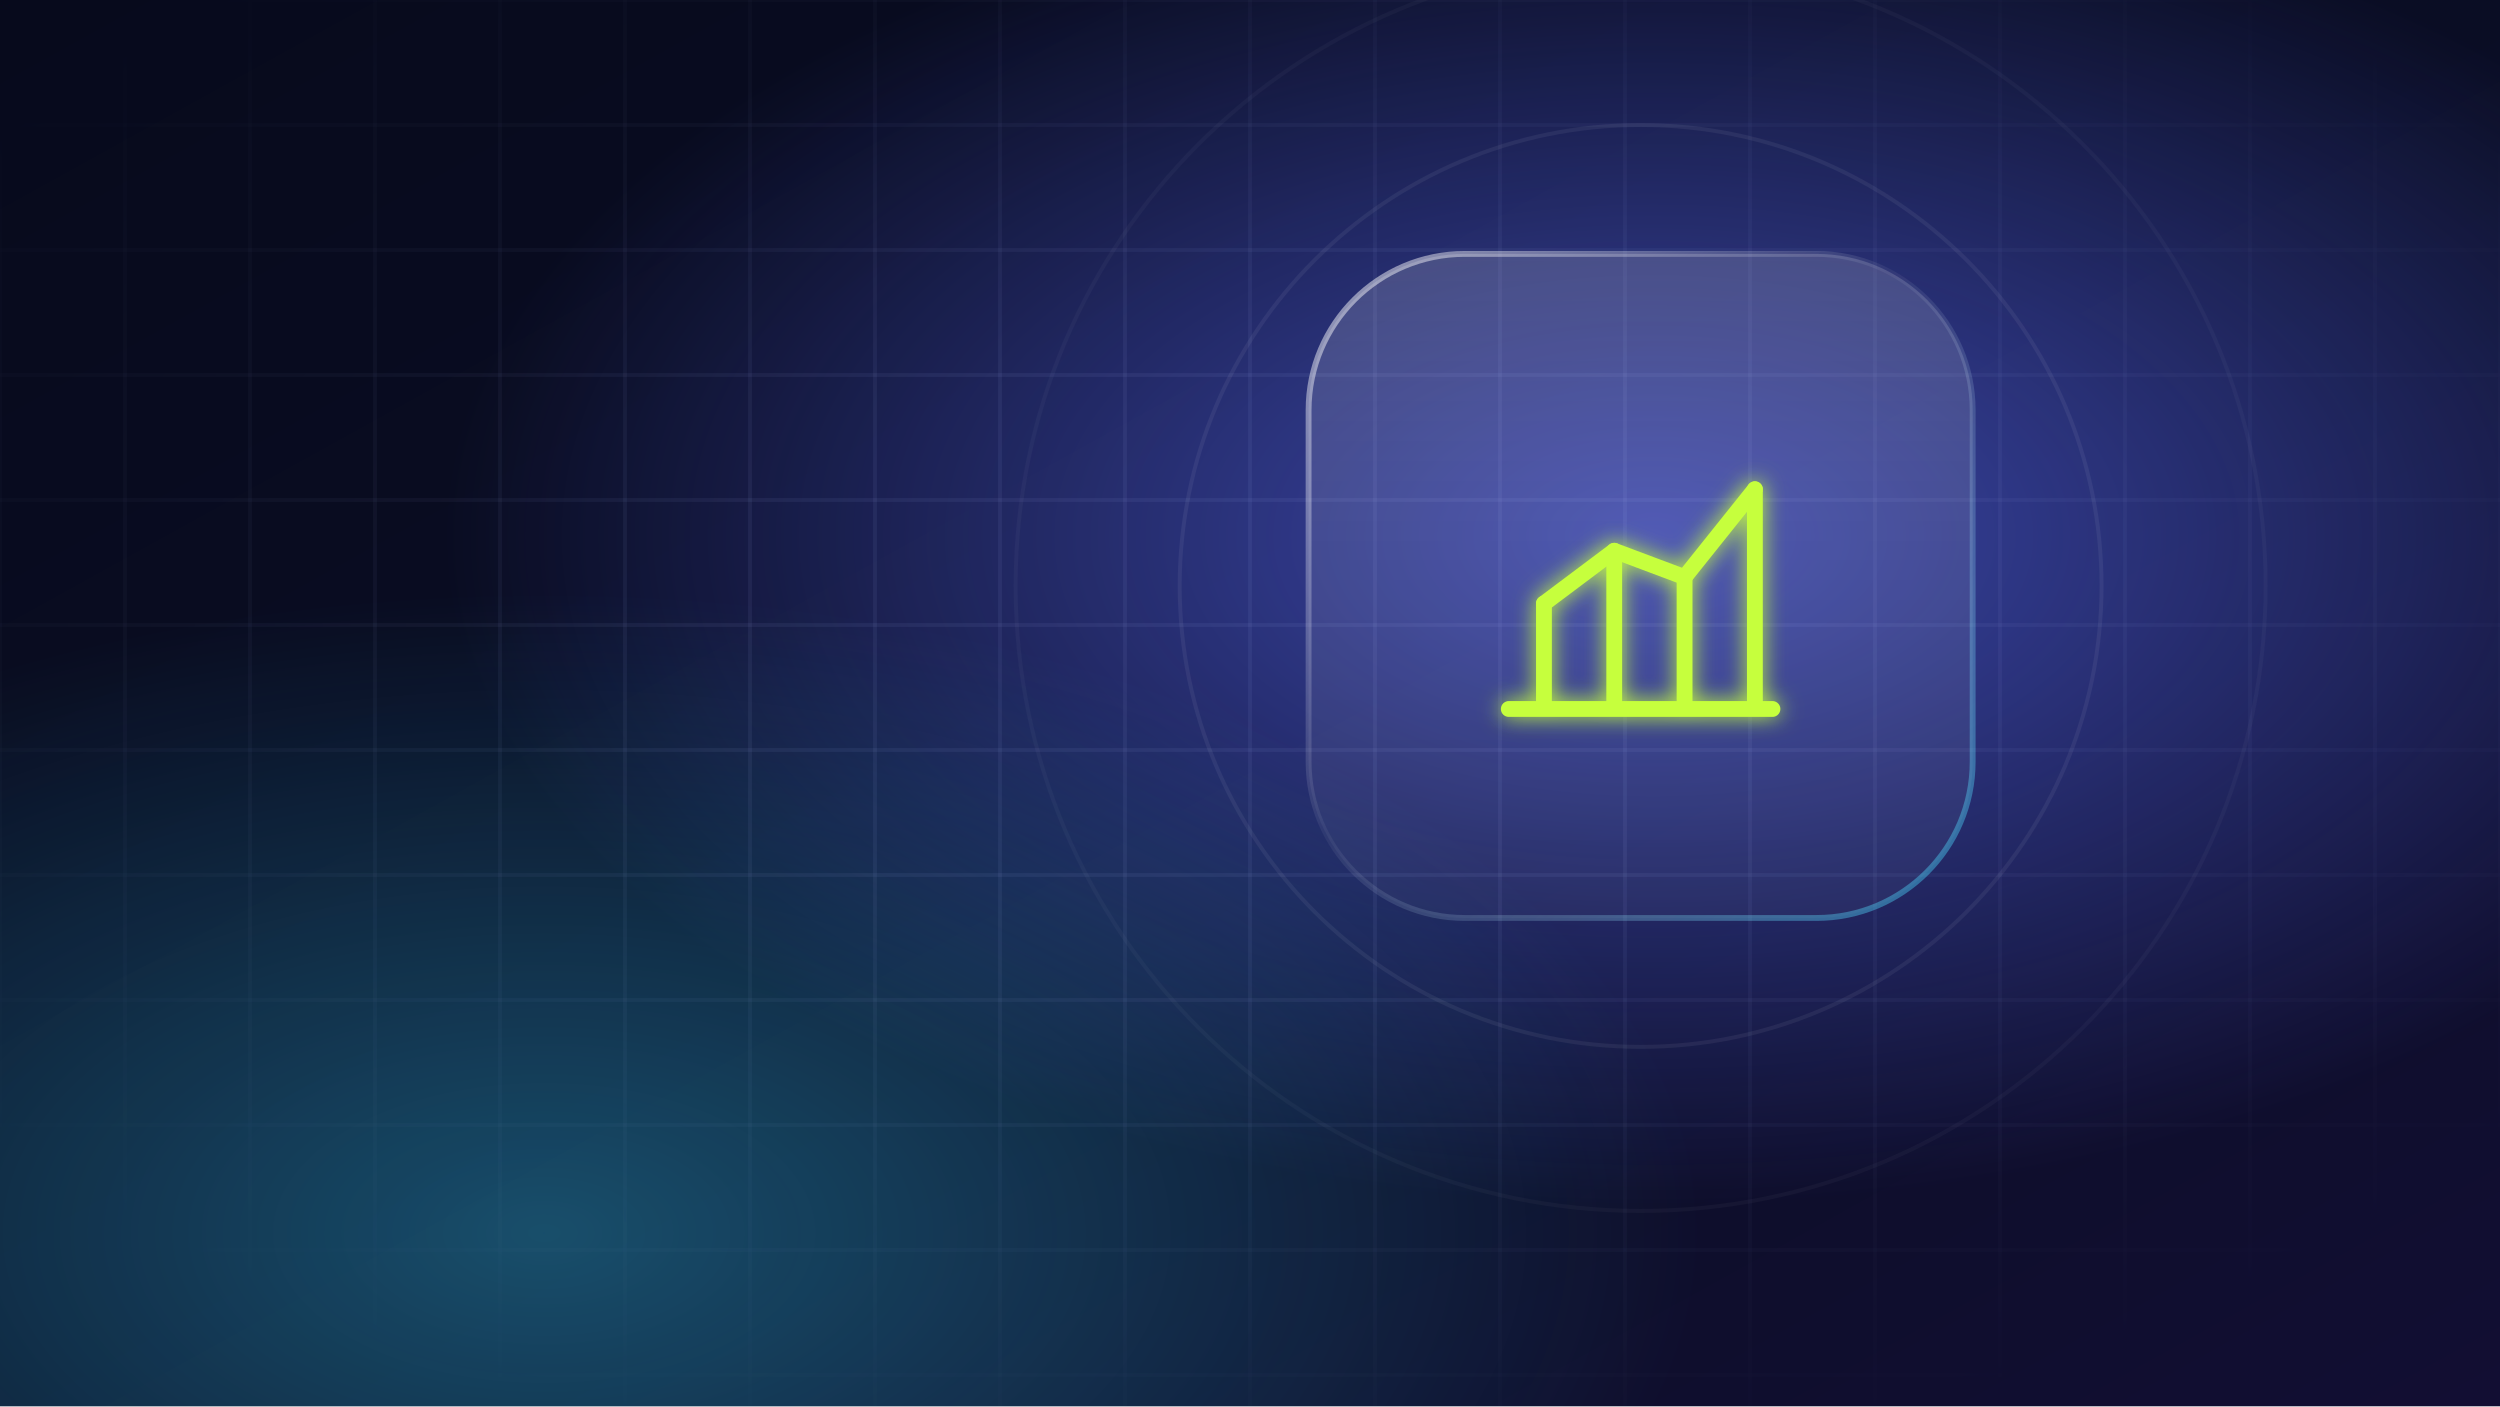
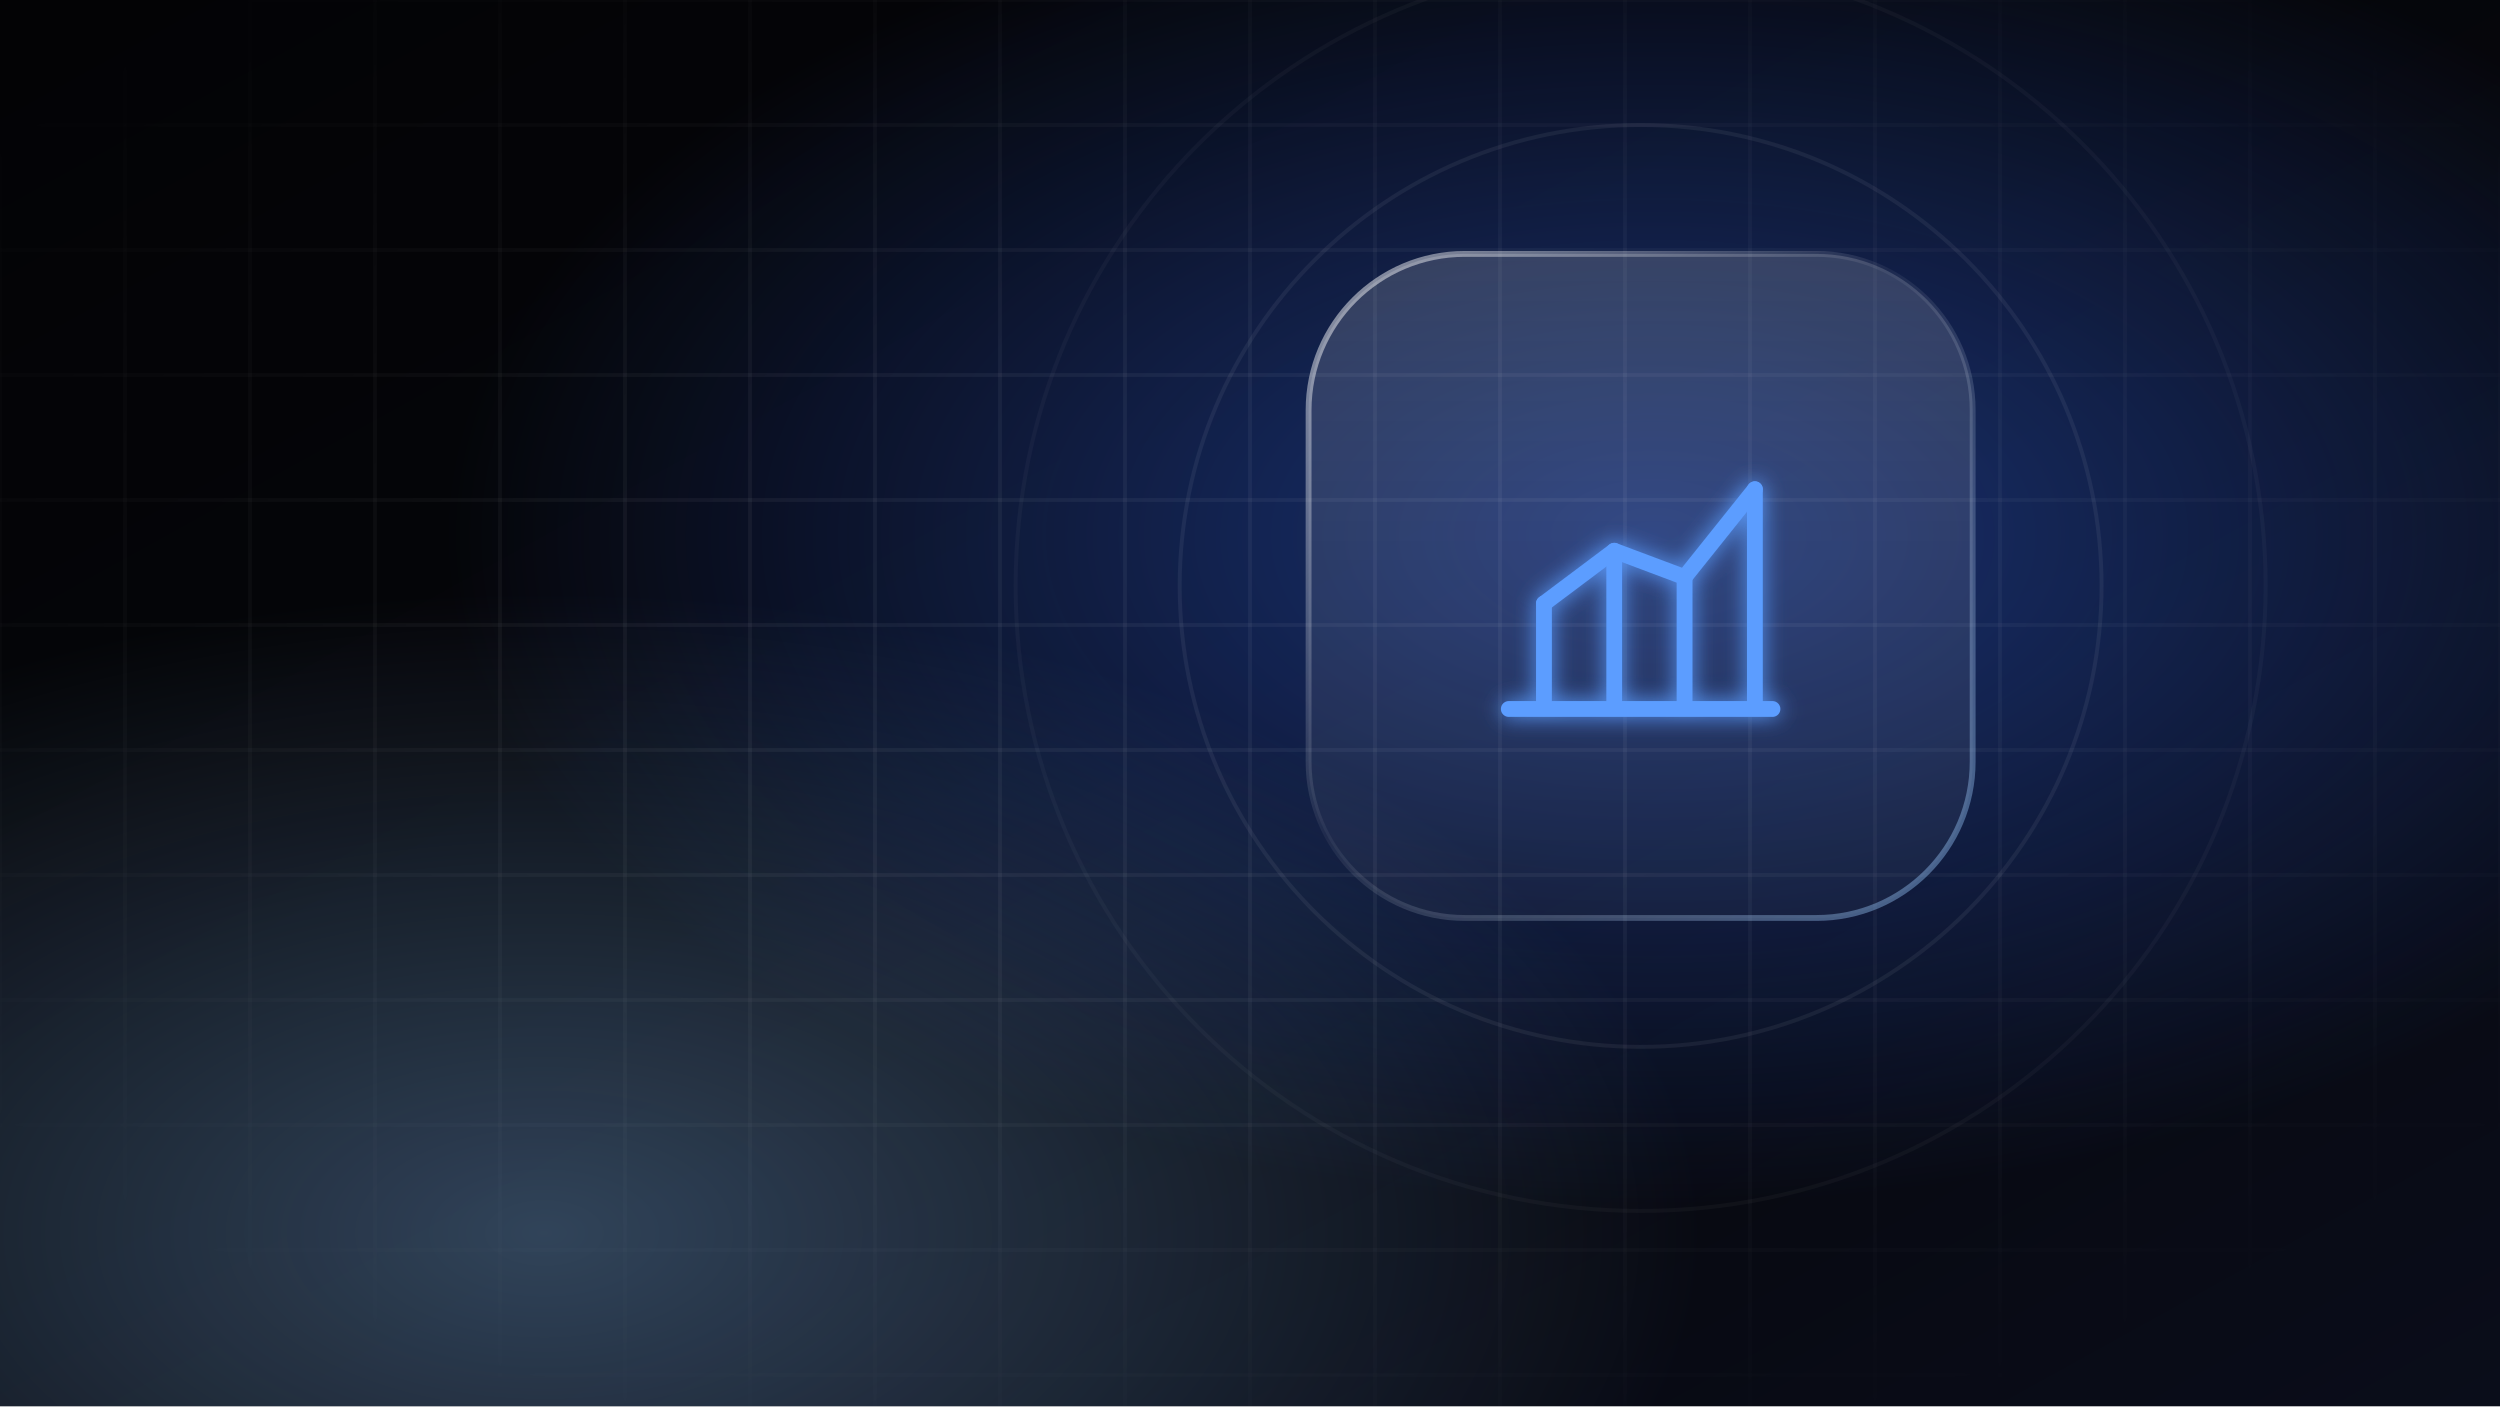
<svg xmlns="http://www.w3.org/2000/svg" viewBox="0 0 640 360" role="img" aria-label="BUSINESS category artwork">
  <defs>
    <linearGradient id="bg" x1="0" y1="0" x2="1" y2="1">
-       <stop offset="0" stop-color="#070a1c" />
-       <stop offset=".6" stop-color="#0b0e26" />
-       <stop offset="1" stop-color="#120e33" />
+       <stop offset="0" stop-color="#030305" />
+       <stop offset=".6" stop-color="#06070c" />
+       <stop offset="1" stop-color="#0a0d1a" />
    </linearGradient>
    <radialGradient id="ga" cx="66%" cy="38%" r="48%">
-       <stop offset="0" stop-color="#5b6bff" stop-opacity=".62" />
-       <stop offset="1" stop-color="#5b6bff" stop-opacity="0" />
+       <stop offset="0" stop-color="#2f5fe0" stop-opacity=".5" />
+       <stop offset="1" stop-color="#2f5fe0" stop-opacity="0" />
    </radialGradient>
    <radialGradient id="gb" cx="22%" cy="88%" r="46%">
-       <stop offset="0" stop-color="#33d6ff" stop-opacity=".32" />
-       <stop offset="1" stop-color="#33d6ff" stop-opacity="0" />
+       <stop offset="0" stop-color="#8cc4ff" stop-opacity=".32" />
+       <stop offset="1" stop-color="#8cc4ff" stop-opacity="0" />
    </radialGradient>
    <radialGradient id="fade" cx="50%" cy="45%" r="62%">
      <stop offset=".35" stop-color="#fff" />
      <stop offset="1" stop-color="#fff" stop-opacity="0" />
    </radialGradient>
    <mask id="m">
      <rect width="640" height="360" fill="url(#fade)" />
    </mask>
    <linearGradient id="glass" x1="0" y1="0" x2="0" y2="1">
      <stop offset="0" stop-color="#fff" stop-opacity=".16" />
      <stop offset="1" stop-color="#fff" stop-opacity=".03" />
    </linearGradient>
    <linearGradient id="edge" x1="0" y1="0" x2="1" y2="1">
      <stop offset="0" stop-color="#fff" stop-opacity=".55" />
      <stop offset=".45" stop-color="#fff" stop-opacity=".05" />
-       <stop offset="1" stop-color="#33d6ff" stop-opacity=".45" />
+       <stop offset="1" stop-color="#8cc4ff" stop-opacity=".45" />
    </linearGradient>
    <filter id="glow" x="-50%" y="-50%" width="200%" height="200%">
      <feGaussianBlur stdDeviation="6" result="b" />
      <feMerge>
        <feMergeNode in="b" />
        <feMergeNode in="SourceGraphic" />
      </feMerge>
    </filter>
  </defs>
  <rect width="640" height="360" fill="url(#bg)" />
  <rect width="640" height="360" fill="url(#ga)" />
  <rect width="640" height="360" fill="url(#gb)" />
-   <g stroke="#b0beff" stroke-opacity=".07" stroke-width="1" mask="url(#m)">
+   <g stroke="#ffffff" stroke-opacity=".05" stroke-width="1" mask="url(#m)">
    <path d="M0 0V360" />
    <path d="M32 0V360" />
    <path d="M64 0V360" />
    <path d="M96 0V360" />
    <path d="M128 0V360" />
    <path d="M160 0V360" />
    <path d="M192 0V360" />
    <path d="M224 0V360" />
    <path d="M256 0V360" />
    <path d="M288 0V360" />
    <path d="M320 0V360" />
    <path d="M352 0V360" />
    <path d="M384 0V360" />
    <path d="M416 0V360" />
    <path d="M448 0V360" />
    <path d="M480 0V360" />
    <path d="M512 0V360" />
    <path d="M544 0V360" />
    <path d="M576 0V360" />
    <path d="M608 0V360" />
    <path d="M640 0V360" />
    <path d="M0 0H640" />
    <path d="M0 32H640" />
    <path d="M0 64H640" />
    <path d="M0 96H640" />
    <path d="M0 128H640" />
    <path d="M0 160H640" />
    <path d="M0 192H640" />
    <path d="M0 224H640" />
    <path d="M0 256H640" />
    <path d="M0 288H640" />
    <path d="M0 320H640" />
    <path d="M0 352H640" />
  </g>
  <circle cx="420" cy="150" r="118" fill="none" stroke="#fff" stroke-opacity=".06" />
  <circle cx="420" cy="150" r="160" fill="none" stroke="#fff" stroke-opacity=".035" />
  <rect x="335" y="65" width="170" height="170" rx="40" fill="url(#glass)" stroke="url(#edge)" stroke-width="1.5" />
-   <g transform="translate(375 105) scale(.45)" fill="none" stroke="#c6ff3d" stroke-width="9" stroke-linecap="round" stroke-linejoin="round" filter="url(#glow)">
+   <g transform="translate(375 105) scale(.45)" fill="none" stroke="#5b9dff" stroke-width="9" stroke-linecap="round" stroke-linejoin="round" filter="url(#glow)">
    <path d="M25 170H175M45 170V110M85 170V80M125 170V95M165 170V45" />
    <path d="M45 110L85 80L125 95L165 45" />
  </g>
</svg>
